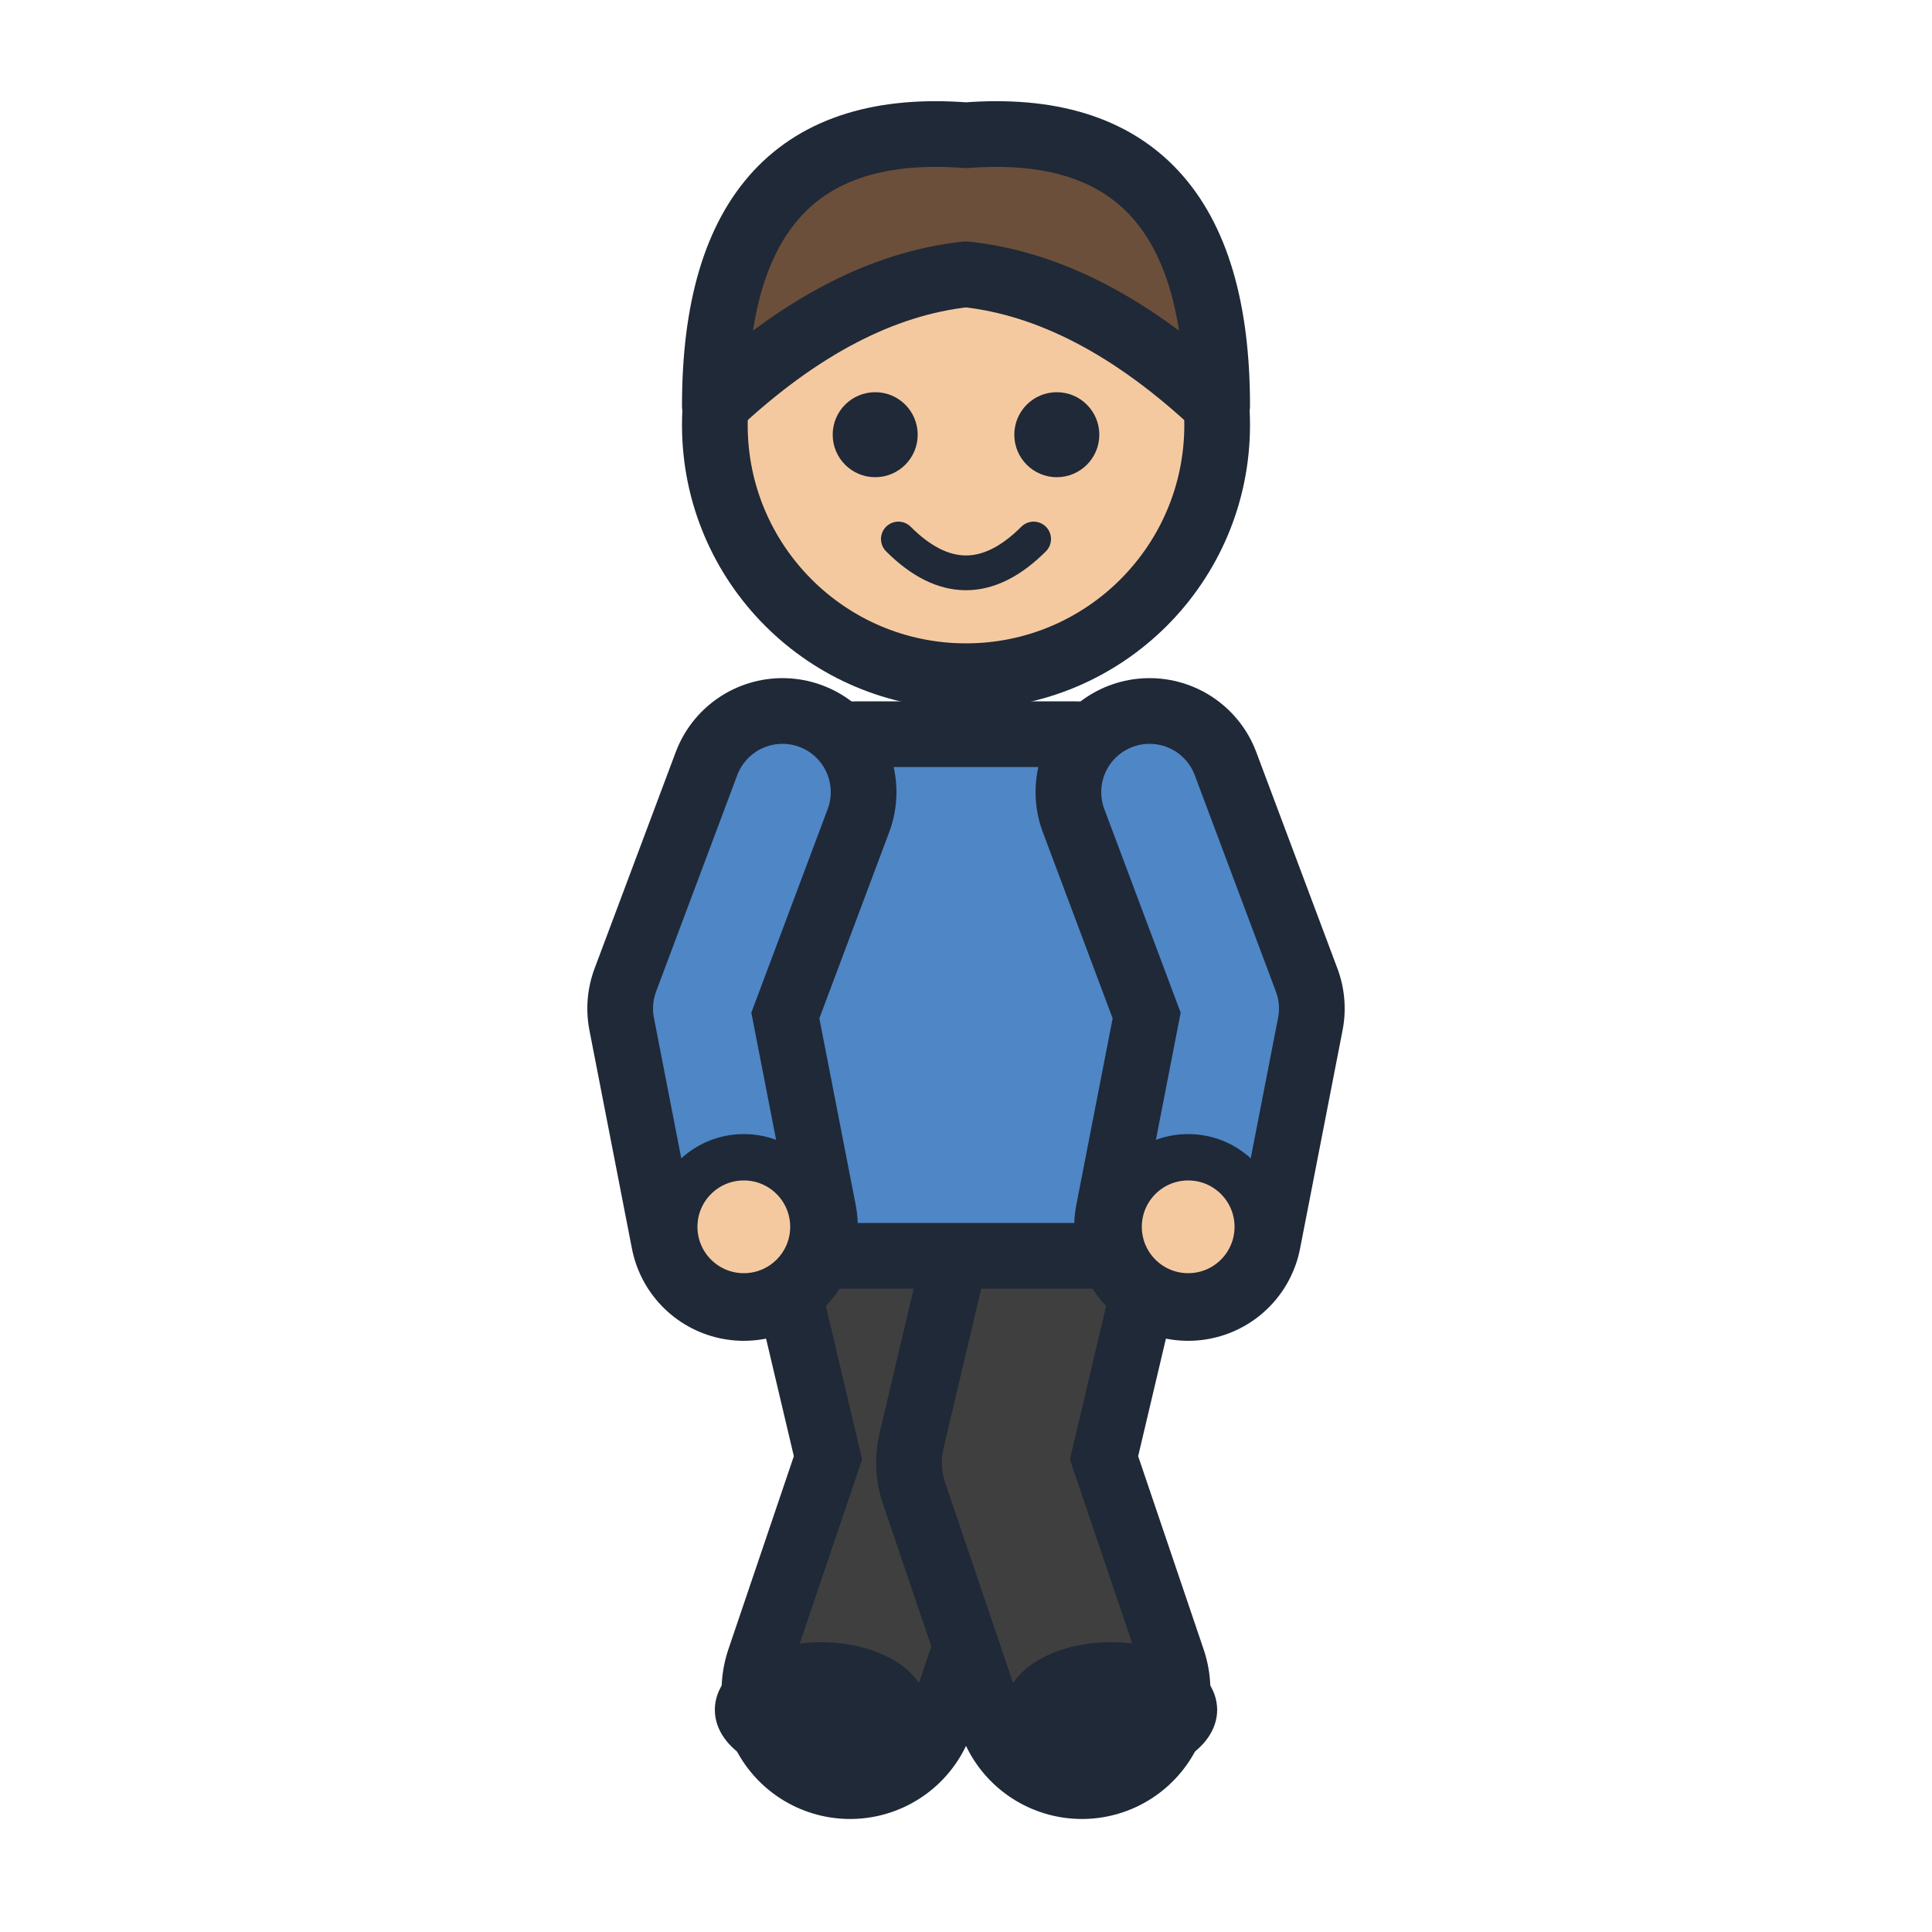
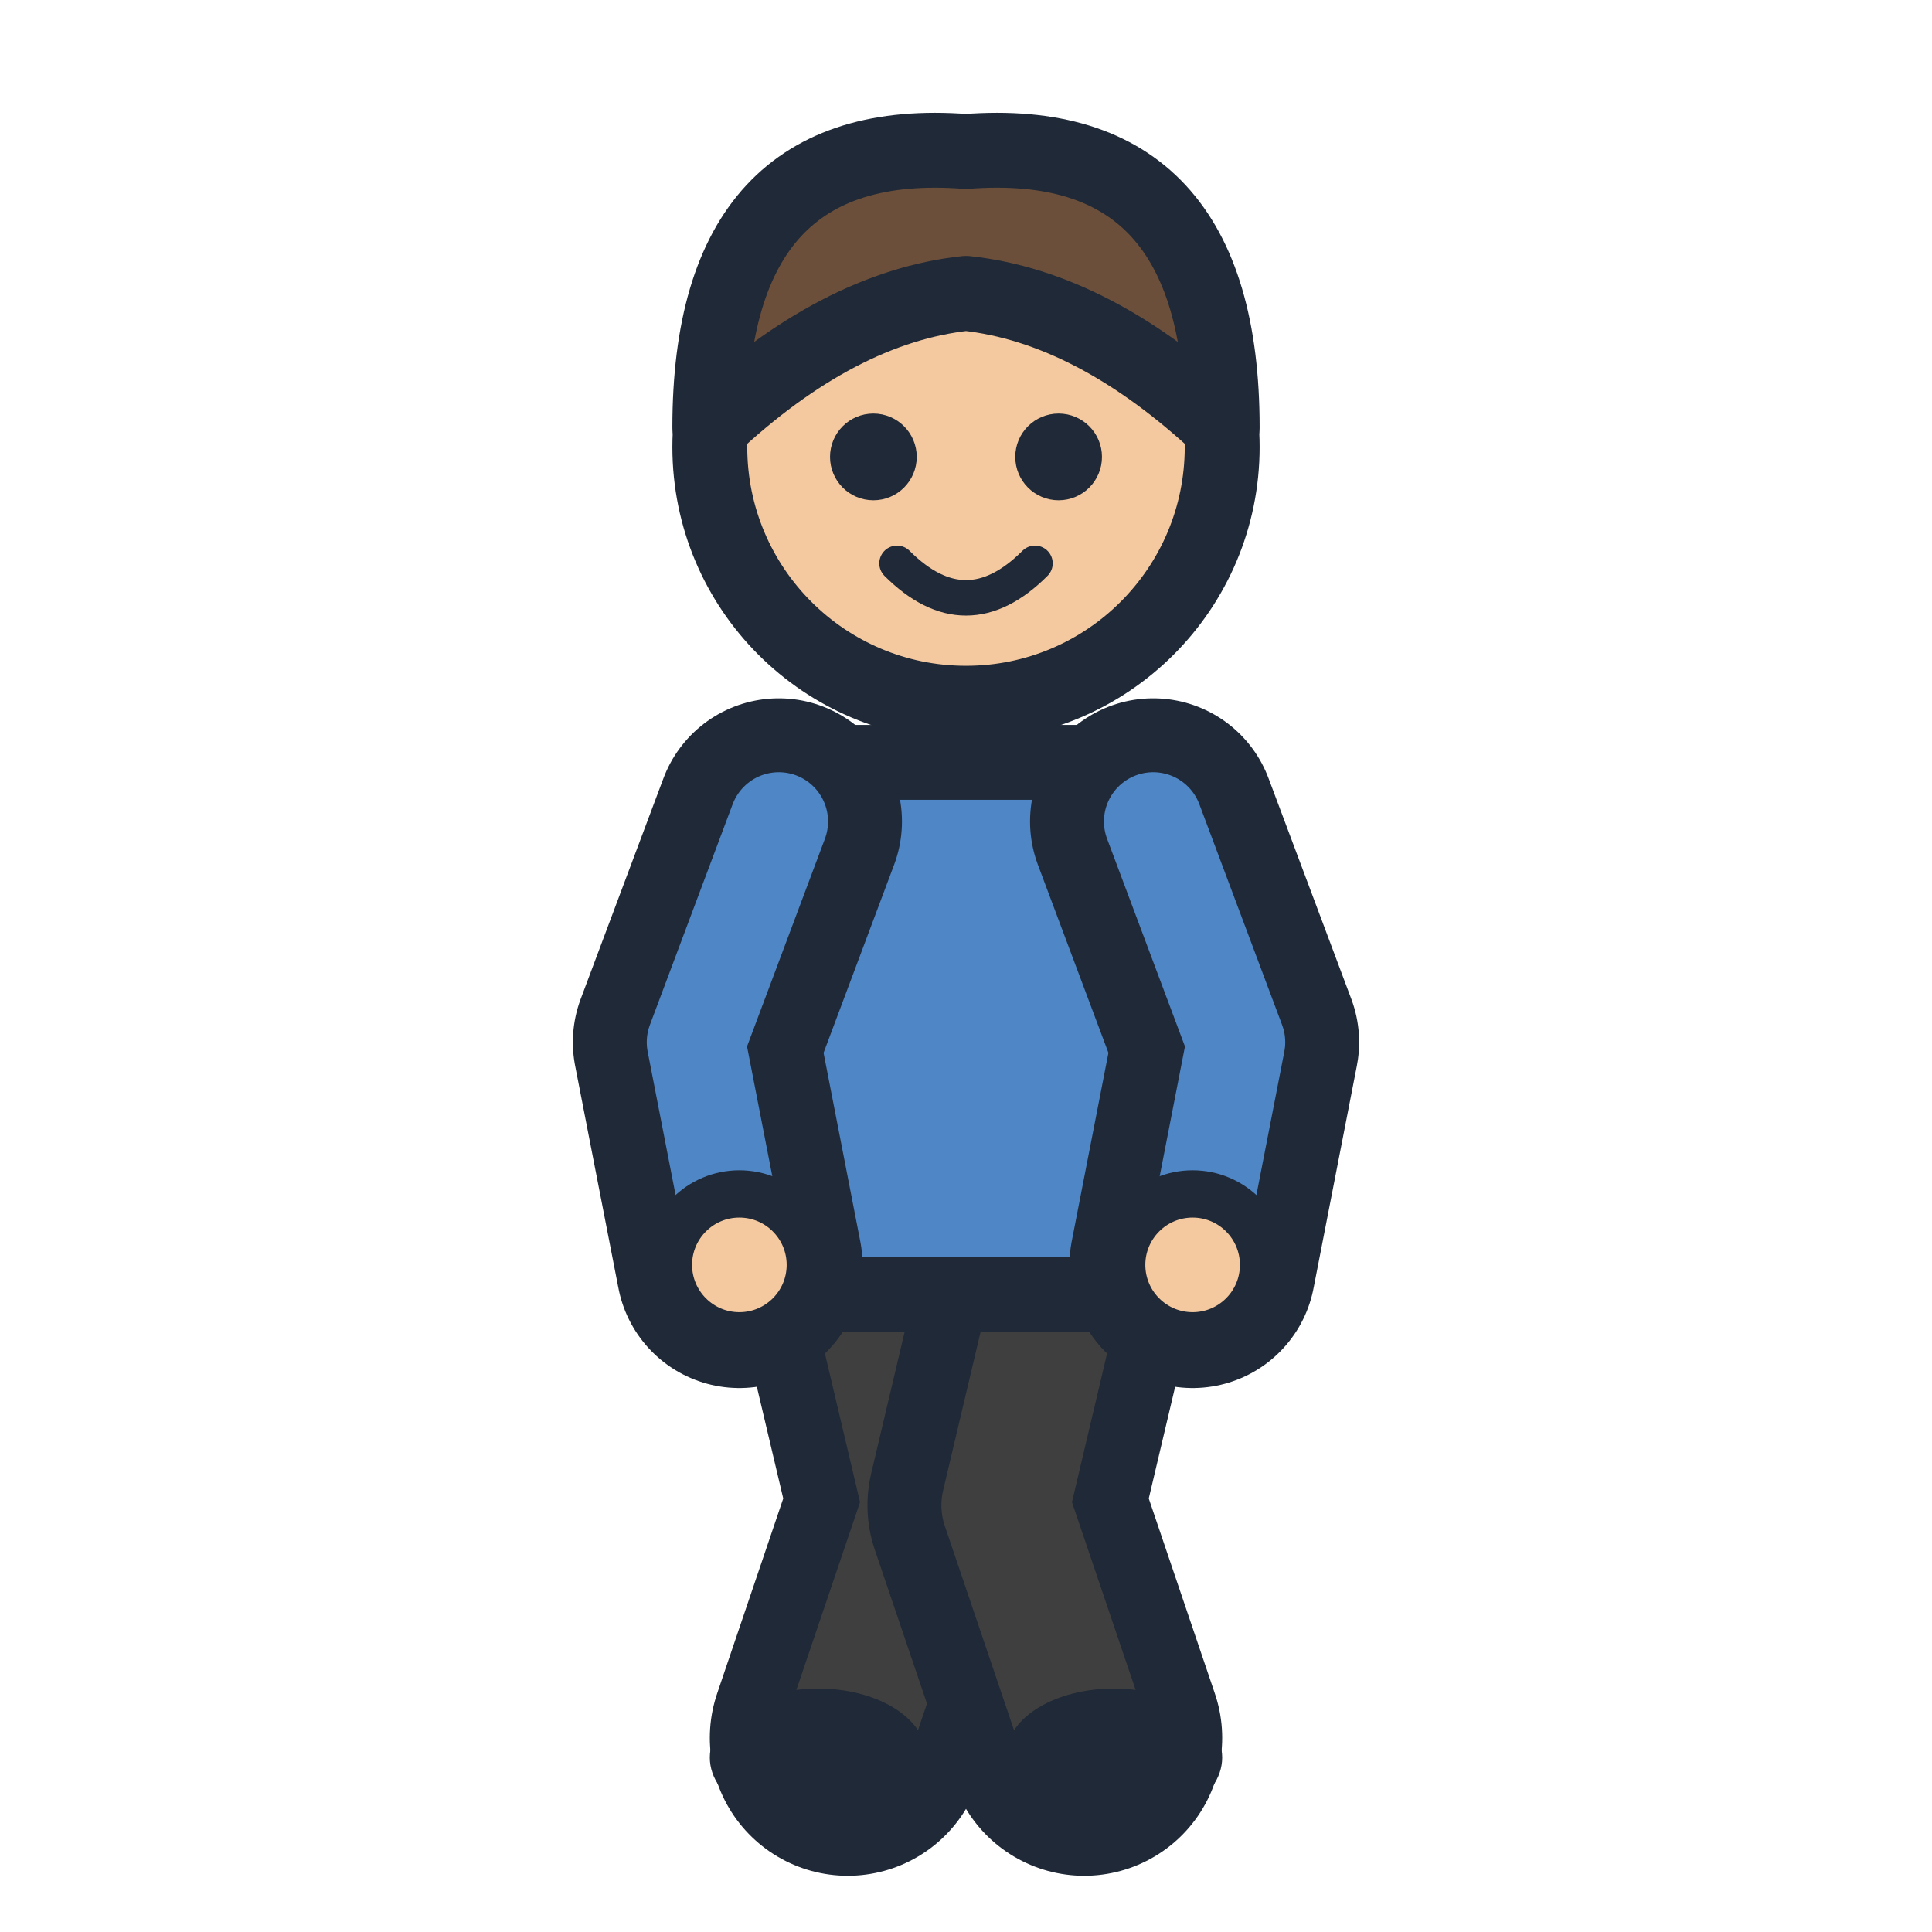
<svg xmlns="http://www.w3.org/2000/svg" viewBox="0 0 100 100">
-   <path d="M45 63 L48 75.7 L44 87.5" fill="none" stroke="#1F2937" stroke-width="13.3" stroke-linecap="round" stroke-linejoin="round" />
-   <path d="M45 63 L48 75.7 L44 87.5" fill="none" stroke="#3F3F3F" stroke-width="6.5" stroke-linecap="round" stroke-linejoin="round" />
-   <path d="M55 63 L52 75.7 L56 87.5" fill="none" stroke="#1F2937" stroke-width="13.3" stroke-linecap="round" stroke-linejoin="round" />
-   <path d="M55 63 L52 75.7 L56 87.5" fill="none" stroke="#3F3F3F" stroke-width="6.5" stroke-linecap="round" stroke-linejoin="round" />
-   <ellipse cx="42.5" cy="88.5" rx="5" ry="3" fill="#1F2937" stroke="#1F2937" stroke-width="1" />
-   <ellipse cx="57.5" cy="88.5" rx="5" ry="3" fill="#1F2937" stroke="#1F2937" stroke-width="1" />
-   <path d="M39 44 Q39 38 44.5 38 H55.5 Q61 38 61 44 L59 65 H41 Z" fill="#4F86C6" stroke="#1F2937" stroke-width="3.4" stroke-linejoin="round" />
-   <circle cx="50" cy="22" r="13" fill="#F5C9A0" stroke="#1F2937" stroke-width="3.4" />
-   <path d="M37 21 Q37 6 50 7 Q63 6 63 21 Q56.5 14.9 50 14.2 Q43.5 14.9 37 21 Z" fill="#6B4F3A" stroke="#1F2937" stroke-width="3.4" stroke-linejoin="round" />
-   <circle cx="45.3" cy="22.5" r="1.7" fill="#1F2937" stroke="#1F2937" stroke-width="1" />
-   <circle cx="54.7" cy="22.5" r="1.7" fill="#1F2937" stroke="#1F2937" stroke-width="1" />
-   <path d="M46.5 27.9 Q50 31.4 53.5 27.9" fill="none" stroke="#1F2937" stroke-width="1.8" stroke-linecap="round" />
-   <path d="M40.5 41 L36.3 52.2 L38.5 63.5" fill="none" stroke="#1F2937" stroke-width="11.8" stroke-linecap="round" stroke-linejoin="round" />
-   <path d="M40.5 41 L36.3 52.2 L38.5 63.5" fill="none" stroke="#4F86C6" stroke-width="5" stroke-linecap="round" stroke-linejoin="round" />
-   <path d="M59.5 41 L63.7 52.2 L61.5 63.5" fill="none" stroke="#1F2937" stroke-width="11.8" stroke-linecap="round" stroke-linejoin="round" />
-   <path d="M59.5 41 L63.7 52.2 L61.5 63.5" fill="none" stroke="#4F86C6" stroke-width="5" stroke-linecap="round" stroke-linejoin="round" />
-   <circle cx="38.5" cy="63.5" r="3.6" fill="#F5C9A0" stroke="#1F2937" stroke-width="2.4" />
-   <circle cx="61.5" cy="63.5" r="3.6" fill="#F5C9A0" stroke="#1F2937" stroke-width="2.4" />
+   <g transform="translate(-1 0.7) scale(1.02)">
+     <path d="M45 63 L48 75.7 L44 87.5" fill="none" stroke="#1F2937" stroke-width="14" stroke-linecap="round" stroke-linejoin="round" />
+     <path d="M45 63 L48 75.7 L44 87.5" fill="none" stroke="#3F3F3F" stroke-width="6.5" stroke-linecap="round" stroke-linejoin="round" />
+     <path d="M55 63 L52 75.7 L56 87.5" fill="none" stroke="#1F2937" stroke-width="14" stroke-linecap="round" stroke-linejoin="round" />
+     <path d="M55 63 L52 75.7 L56 87.5" fill="none" stroke="#3F3F3F" stroke-width="6.5" stroke-linecap="round" stroke-linejoin="round" />
+     <ellipse cx="42.5" cy="88.5" rx="5" ry="3" fill="#1F2937" stroke="#1F2937" stroke-width="1" />
+     <ellipse cx="57.5" cy="88.5" rx="5" ry="3" fill="#1F2937" stroke="#1F2937" stroke-width="1" />
+     <path d="M39 44 Q39 38 44.5 38 H55.5 Q61 38 61 44 L59 65 H41 Z" fill="#4F86C6" stroke="#1F2937" stroke-width="3.8" stroke-linejoin="round" />
+     <circle cx="50" cy="22" r="13" fill="#F5C9A0" stroke="#1F2937" stroke-width="3.8" />
+     <path d="M37 21 Q37 6 50 7 Q63 6 63 21 Q56.5 14.9 50 14.2 Q43.5 14.9 37 21 Z" fill="#6B4F3A" stroke="#1F2937" stroke-width="3.8" stroke-linejoin="round" />
+     <circle cx="45.3" cy="22.5" r="1.7" fill="#1F2937" stroke="#1F2937" stroke-width="1" />
+     <circle cx="54.7" cy="22.5" r="1.7" fill="#1F2937" stroke="#1F2937" stroke-width="1" />
+     <path d="M46.5 27.9 Q50 31.4 53.5 27.9" fill="none" stroke="#1F2937" stroke-width="1.8" stroke-linecap="round" />
+     <path d="M40.5 41 L36.3 52.2 L38.5 63.5" fill="none" stroke="#1F2937" stroke-width="12.5" stroke-linecap="round" stroke-linejoin="round" />
+     <path d="M40.5 41 L36.3 52.2 L38.5 63.5" fill="none" stroke="#4F86C6" stroke-width="5" stroke-linecap="round" stroke-linejoin="round" />
+     <path d="M59.5 41 L63.7 52.2 L61.5 63.5" fill="none" stroke="#1F2937" stroke-width="12.5" stroke-linecap="round" stroke-linejoin="round" />
+     <path d="M59.5 41 L63.7 52.2 L61.5 63.5" fill="none" stroke="#4F86C6" stroke-width="5" stroke-linecap="round" stroke-linejoin="round" />
+     <circle cx="38.5" cy="63.5" r="3.6" fill="#F5C9A0" stroke="#1F2937" stroke-width="2.4" />
+     <circle cx="61.5" cy="63.5" r="3.6" fill="#F5C9A0" stroke="#1F2937" stroke-width="2.4" />
+   </g>
</svg>
